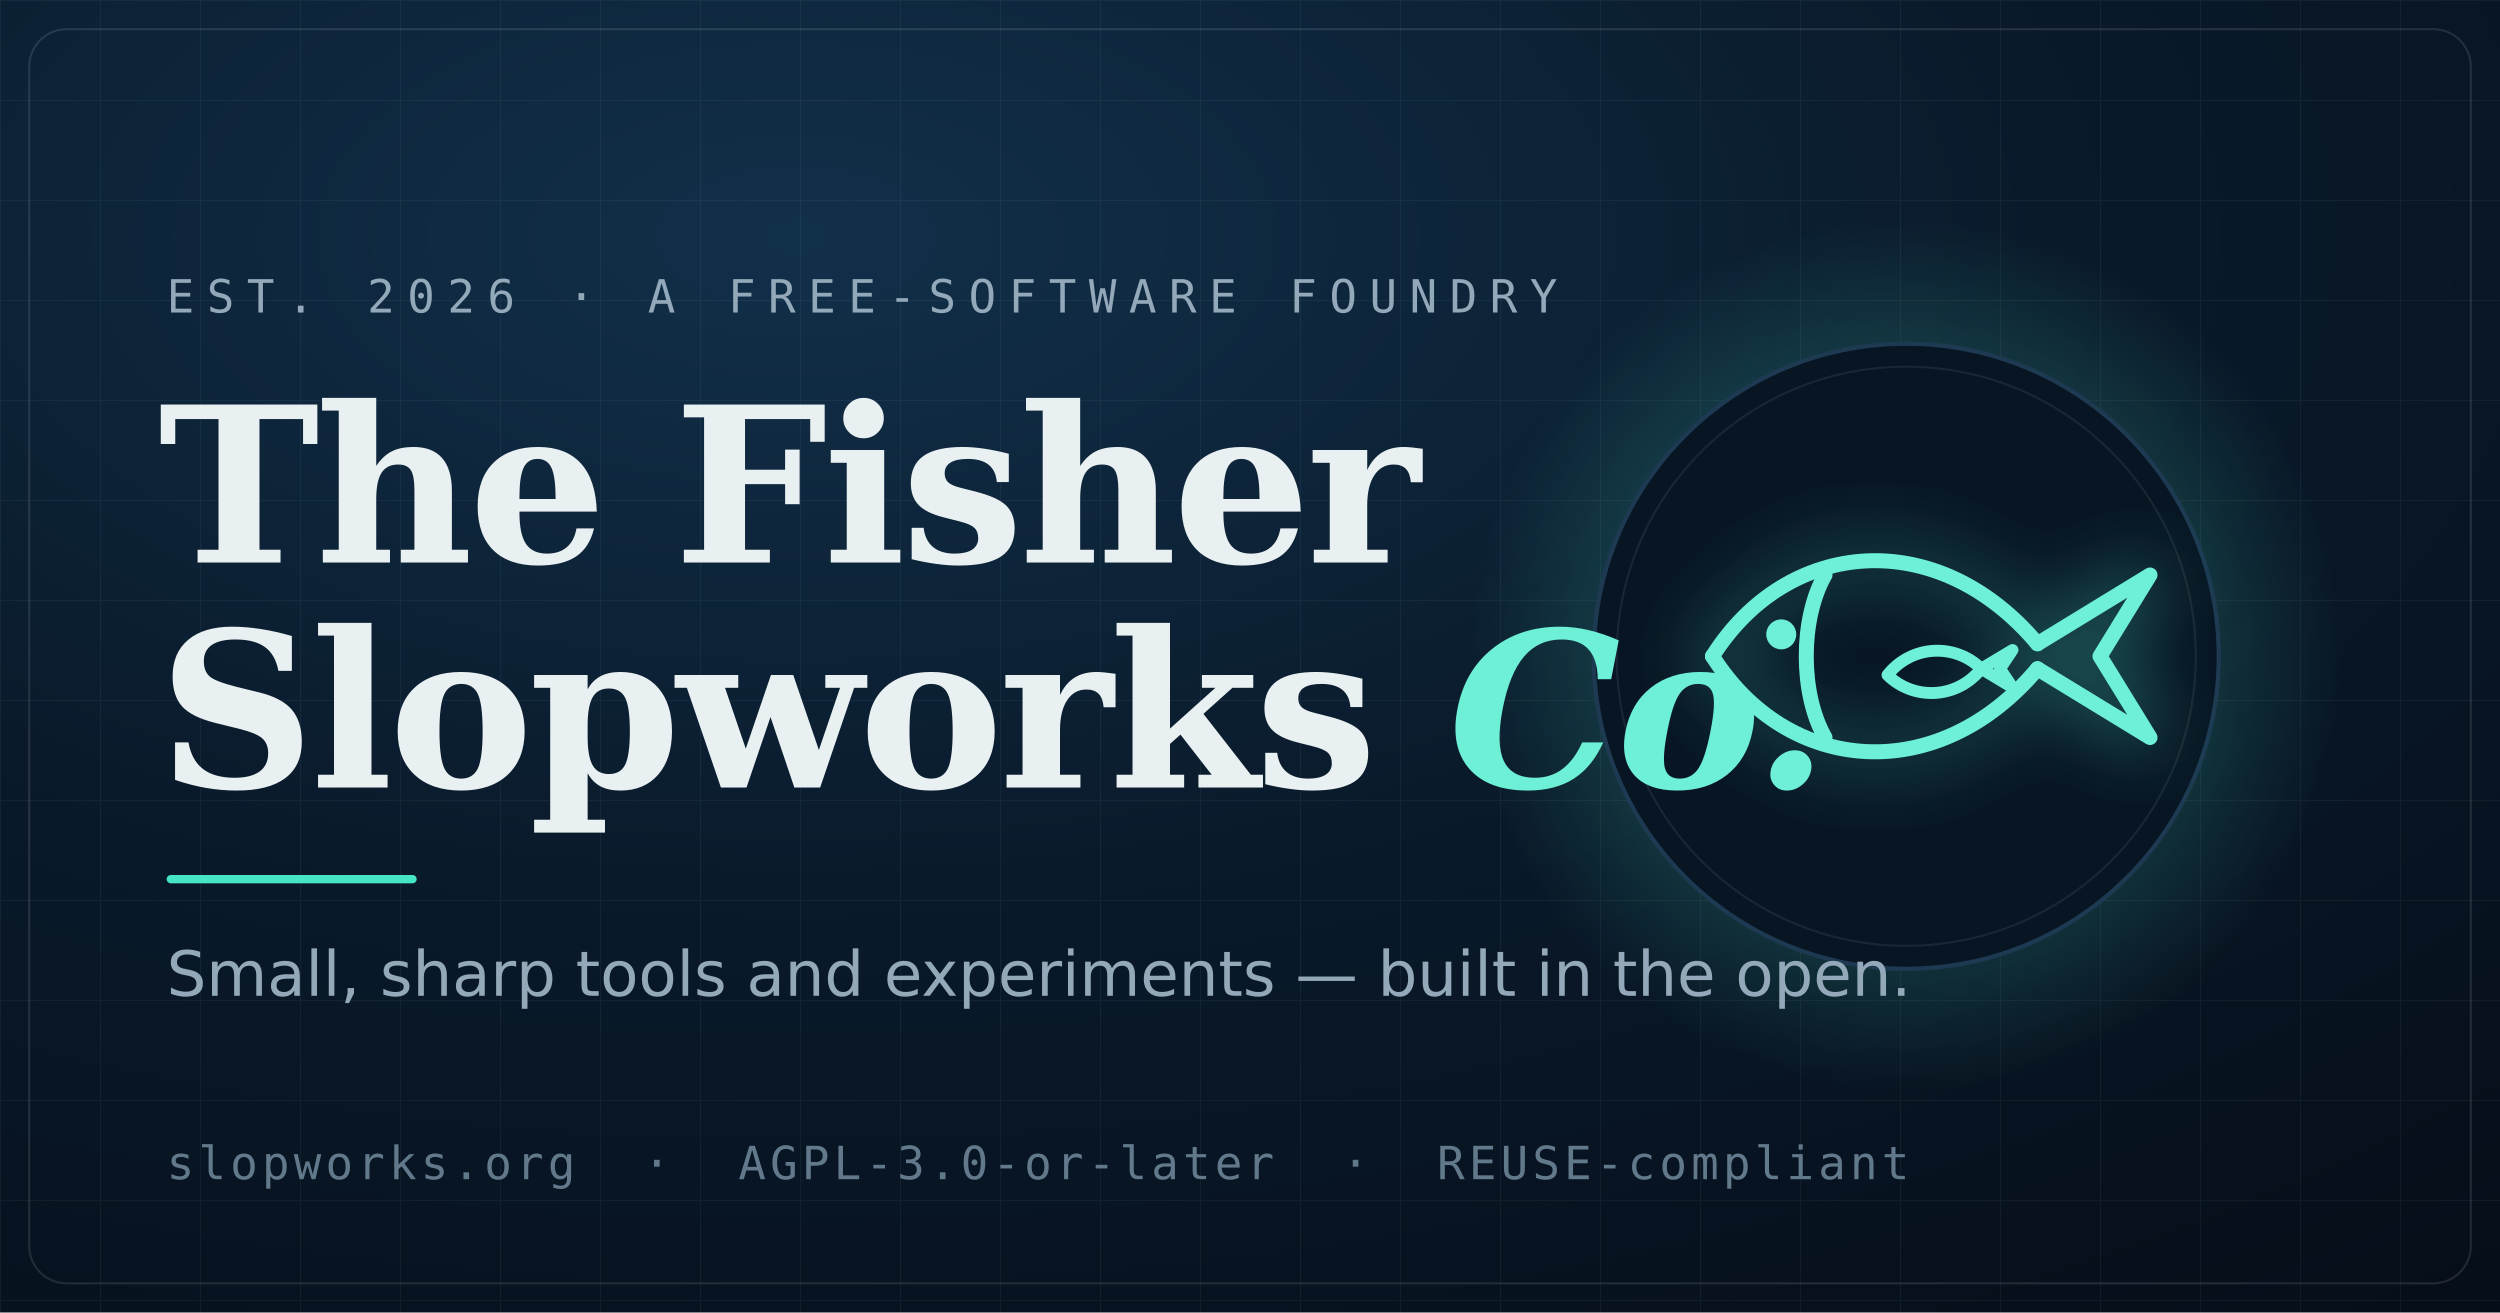
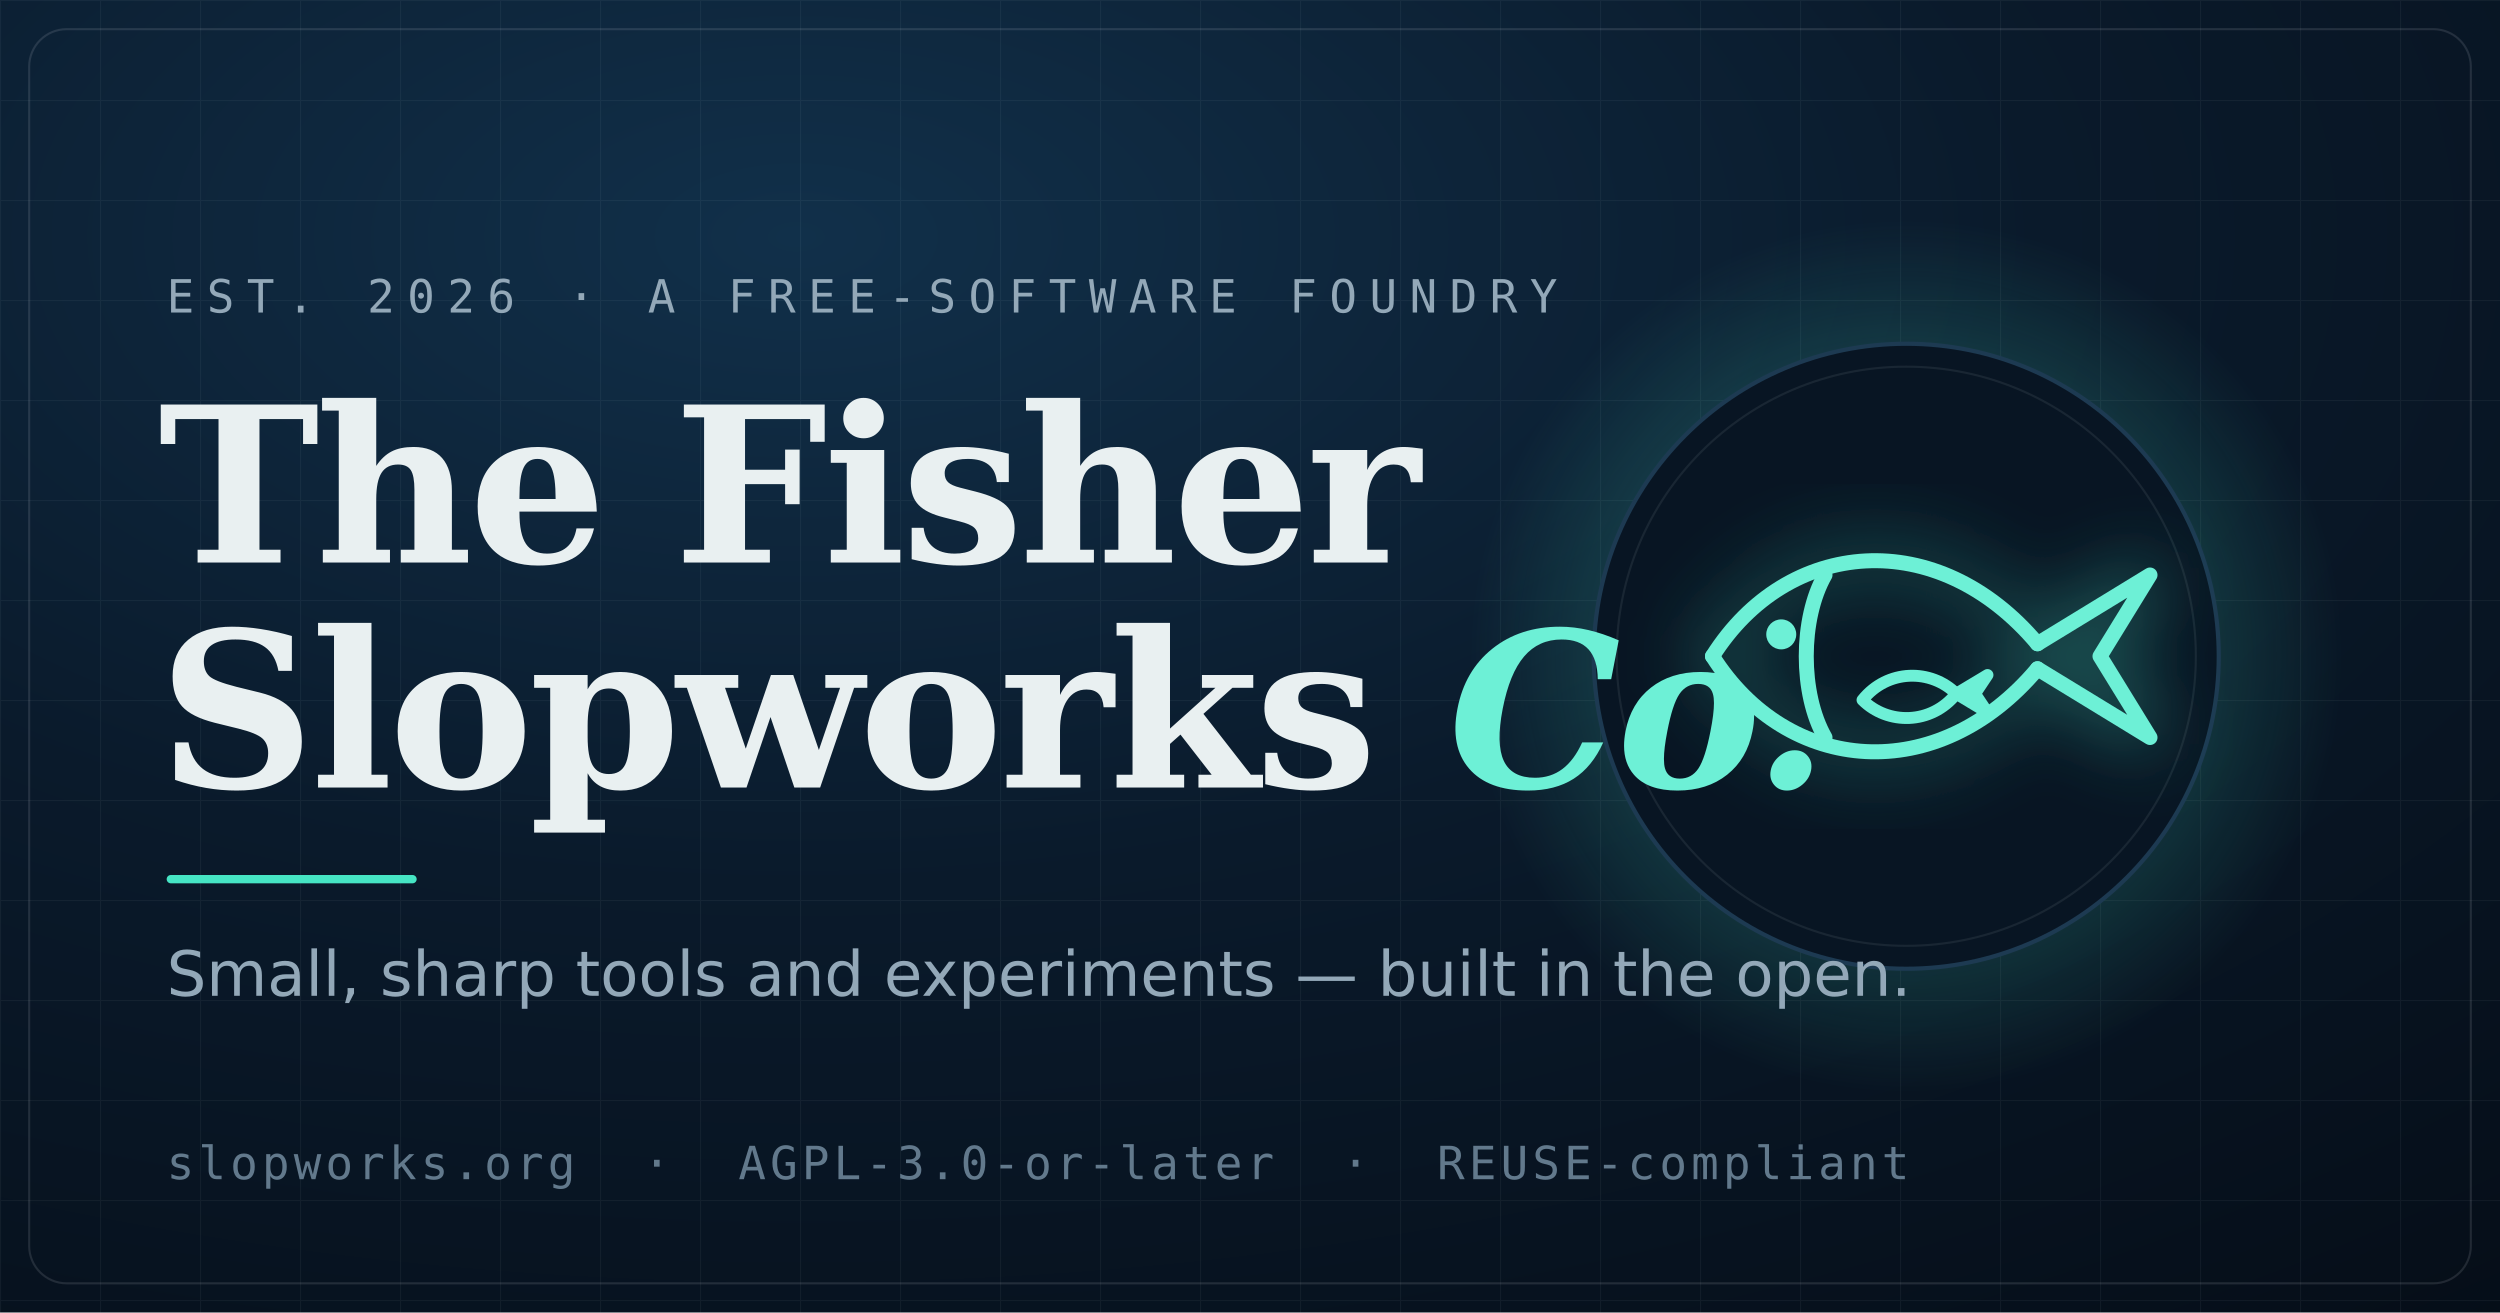
<svg xmlns="http://www.w3.org/2000/svg" width="1200" height="630" viewBox="0 0 1200 630">
  <defs>
    <radialGradient id="bg" cx="32%" cy="18%" r="110%">
      <stop offset="0%" stop-color="#11304a" />
      <stop offset="45%" stop-color="#0a1a2b" />
      <stop offset="100%" stop-color="#050d17" />
    </radialGradient>
    <radialGradient id="glow" cx="50%" cy="50%" r="50%">
      <stop offset="0%" stop-color="#46e5c4" stop-opacity="0.45" />
      <stop offset="100%" stop-color="#46e5c4" stop-opacity="0" />
    </radialGradient>
    <pattern id="grid" width="48" height="48" patternUnits="userSpaceOnUse">
      <path d="M48 0H0V48" fill="none" stroke="#e9f0f1" stroke-opacity="0.05" stroke-width="1" />
    </pattern>
    <filter id="soft" x="-40%" y="-40%" width="180%" height="180%">
      <feGaussianBlur stdDeviation="6" />
    </filter>
  </defs>
  <rect width="1200" height="630" fill="url(#bg)" />
  <rect width="1200" height="630" fill="url(#grid)" />
  <rect x="14" y="14" width="1172" height="602" rx="18" fill="none" stroke="#e9f0f1" stroke-opacity="0.12" />
  <g transform="translate(915 315)">
    <circle r="210" fill="url(#glow)" />
    <circle r="150" fill="#081523" stroke="#1d3a52" stroke-width="2" />
    <circle r="139" fill="none" stroke="#e9f0f1" stroke-opacity="0.08" stroke-width="1" />
    <g transform="translate(-150 -150) scale(3)">
      <g fill="none" stroke="#46e5c4" stroke-width="2.4" stroke-linecap="round" stroke-linejoin="round" filter="url(#soft)" stroke-opacity="0.7">
        <path d="M19,50 C31,31 55,29 71,48" />
        <path d="M19,50 C31,69 55,71 71,52" />
        <path d="M71,48 L89,37 L81,50 L89,63 L71,52" />
      </g>
      <g fill="none" stroke="#6df0d6" stroke-width="2.4" stroke-linecap="round" stroke-linejoin="round">
        <path d="M19,50 C31,31 55,29 71,48" />
        <path d="M19,50 C31,69 55,71 71,52" />
        <path d="M71,48 L89,37 L81,50 L89,63 L71,52" />
        <path d="M37,37 C33,44 33,56 37,63" />
-         <path d="M47,53 C51,48 58,48 62,52 C58,57 51,57 47,53 Z" stroke-width="1.9" />
-         <path d="M62,52 L67,49 L65,52 L67,55 Z" stroke-width="1.9" />
+         <g transform="translate(-4,4)">
+           <path d="M47,53 C51,48 58,48 62,52 C58,57 51,57 47,53 Z" stroke-width="1.9" />
+           <path d="M62,52 L67,49 L65,52 L67,55 Z" stroke-width="1.9" fill="#6df0d6" />
+         </g>
      </g>
      <circle cx="30" cy="46.5" r="2.4" fill="#6df0d6" />
    </g>
  </g>
  <g font-family="'DejaVu Sans Mono','IBM Plex Mono',monospace">
    <text x="80" y="150" fill="#93a8b8" font-size="22" letter-spacing="6">EST. 2026 · A FREE-SOFTWARE FOUNDRY</text>
  </g>
  <g font-family="Georgia,'DejaVu Serif',serif" fill="#e9f0f1">
    <text x="76" y="270" font-size="104" font-weight="600" letter-spacing="-2">The Fisher</text>
    <text x="76" y="378" font-size="104" font-weight="600" letter-spacing="-2">Slopworks <tspan fill="#6df0d6" font-style="italic">Co.</tspan>
    </text>
  </g>
  <rect x="80" y="420" width="120" height="4" rx="2" fill="#46e5c4" />
  <g font-family="'DejaVu Sans','Archivo',sans-serif" fill="#93a8b8">
    <text x="80" y="478" font-size="30">Small, sharp tools and experiments — built in the open.</text>
  </g>
  <g font-family="'DejaVu Sans Mono','IBM Plex Mono',monospace" fill="#62798c">
    <text x="80" y="566" font-size="22" letter-spacing="2">slopworks.org  ·  AGPL-3.0-or-later  ·  REUSE-compliant</text>
  </g>
</svg>
